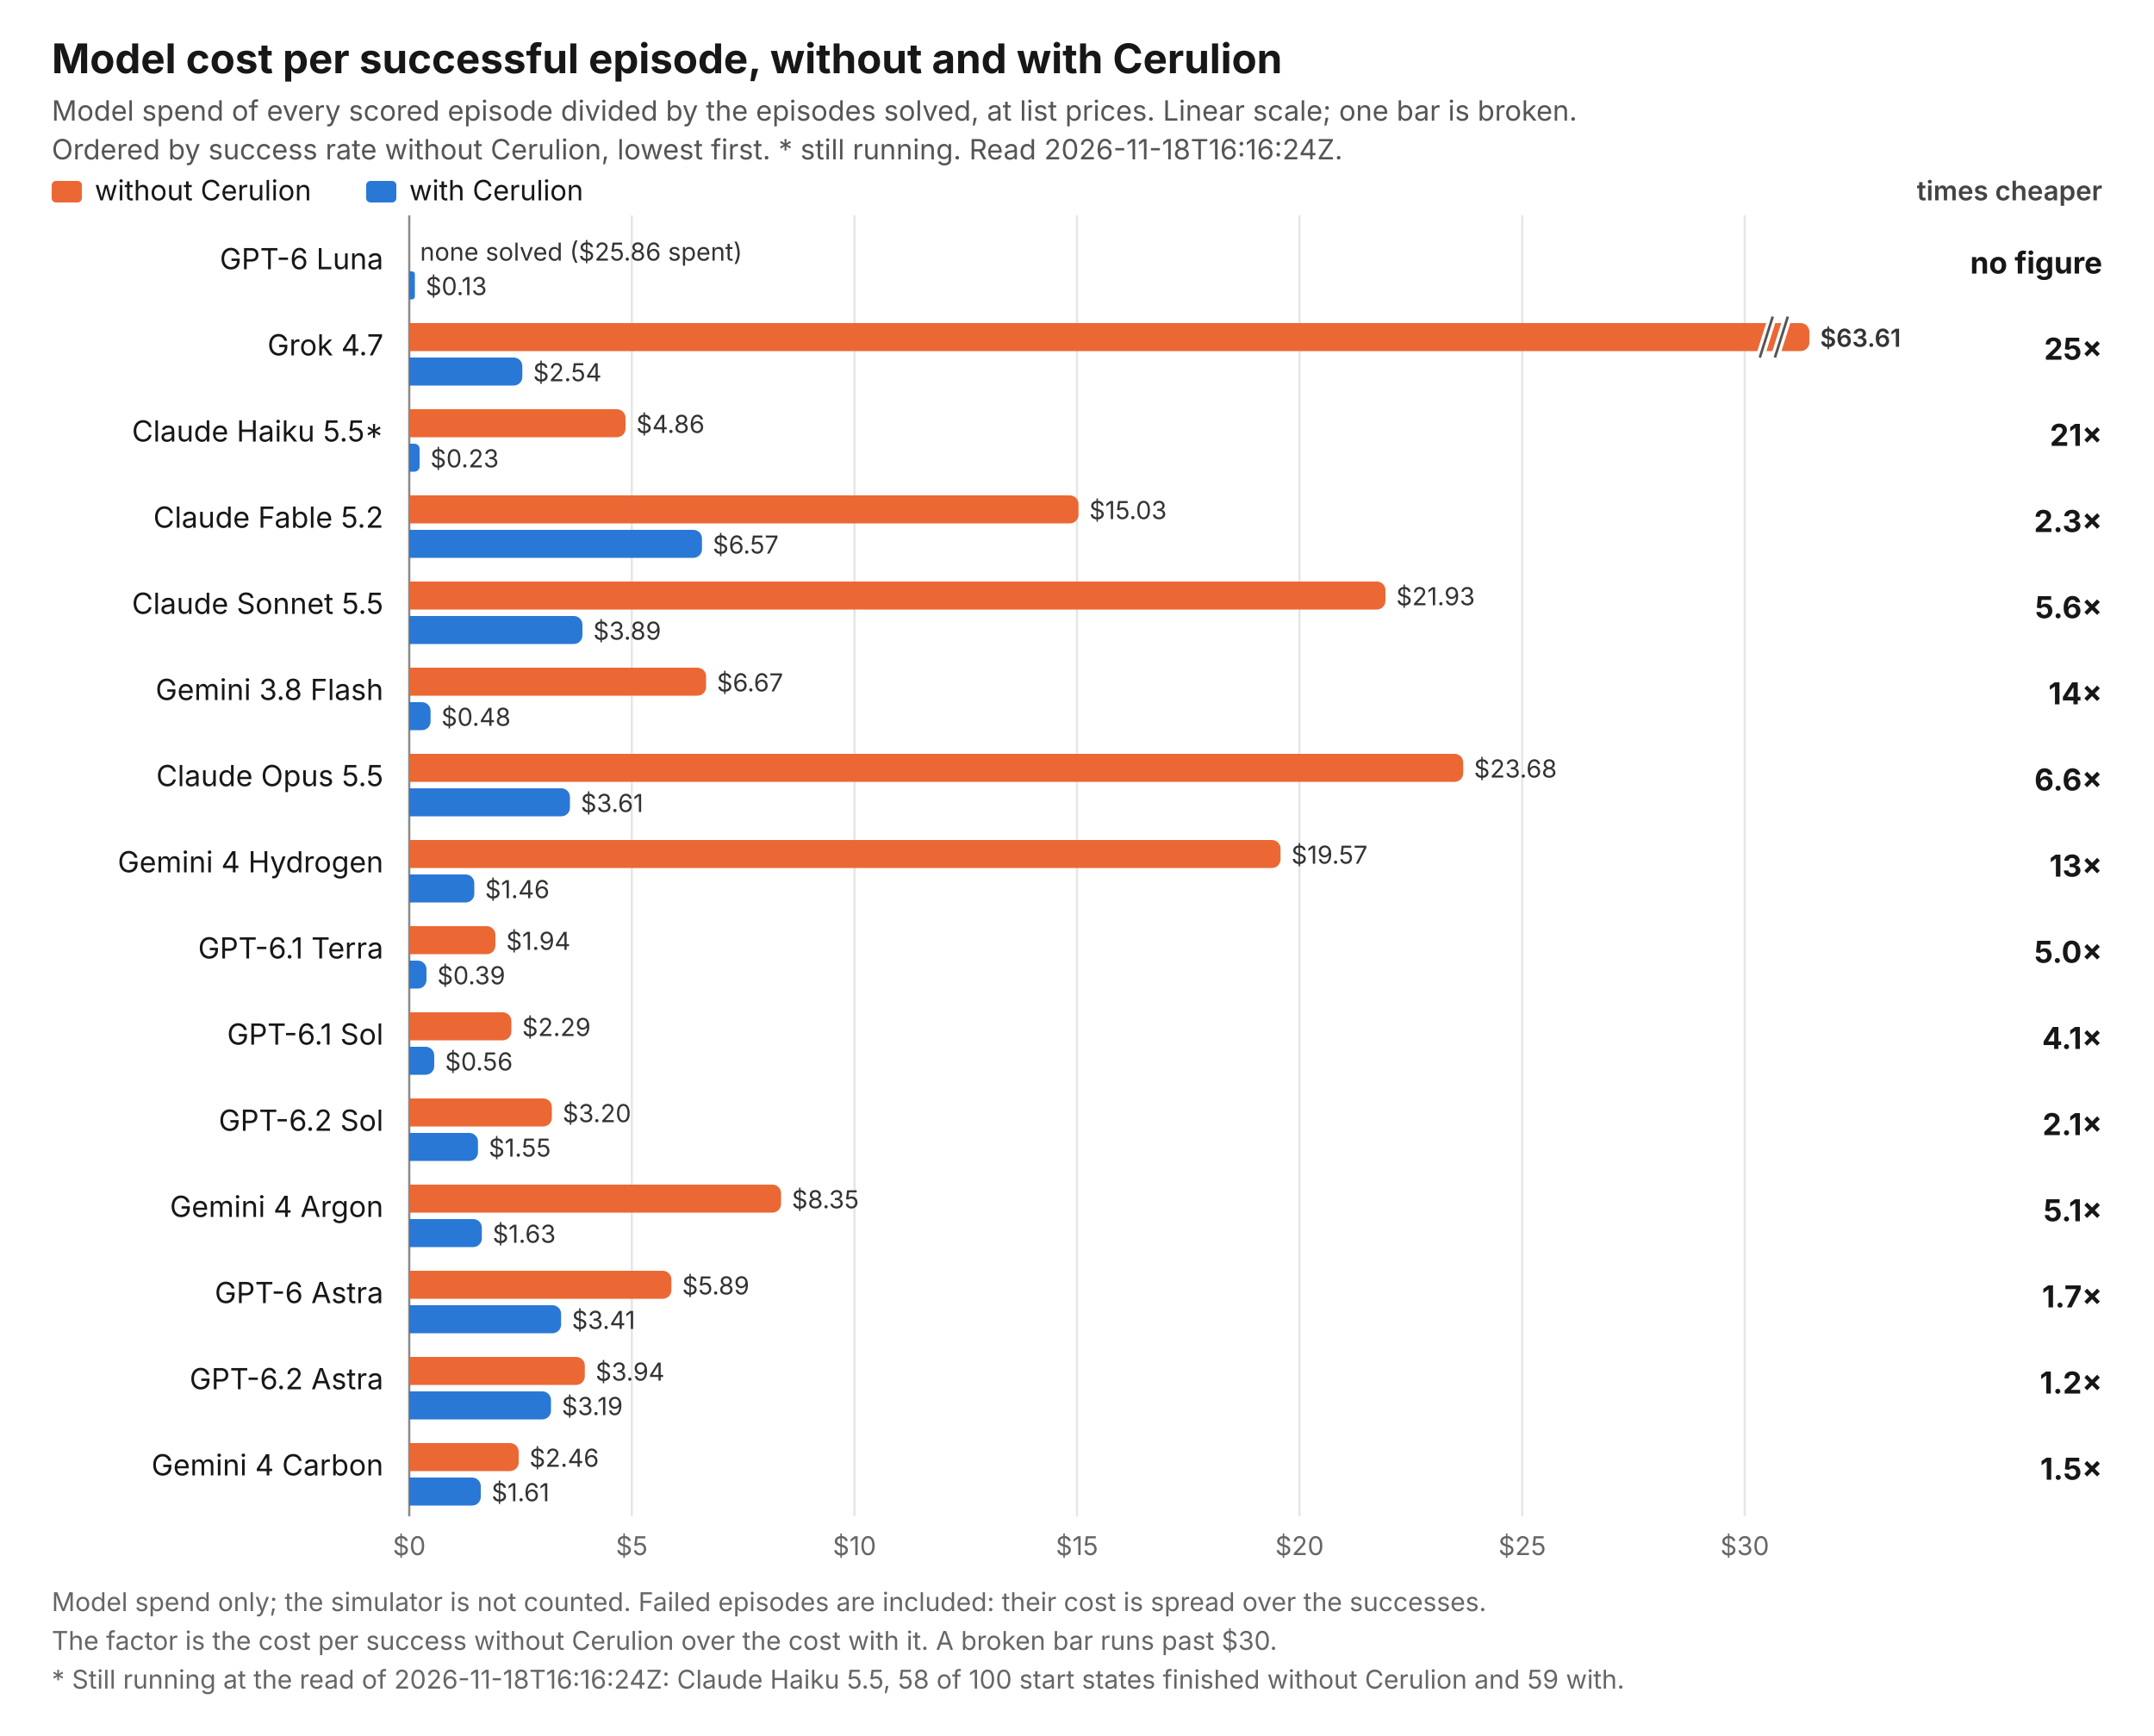
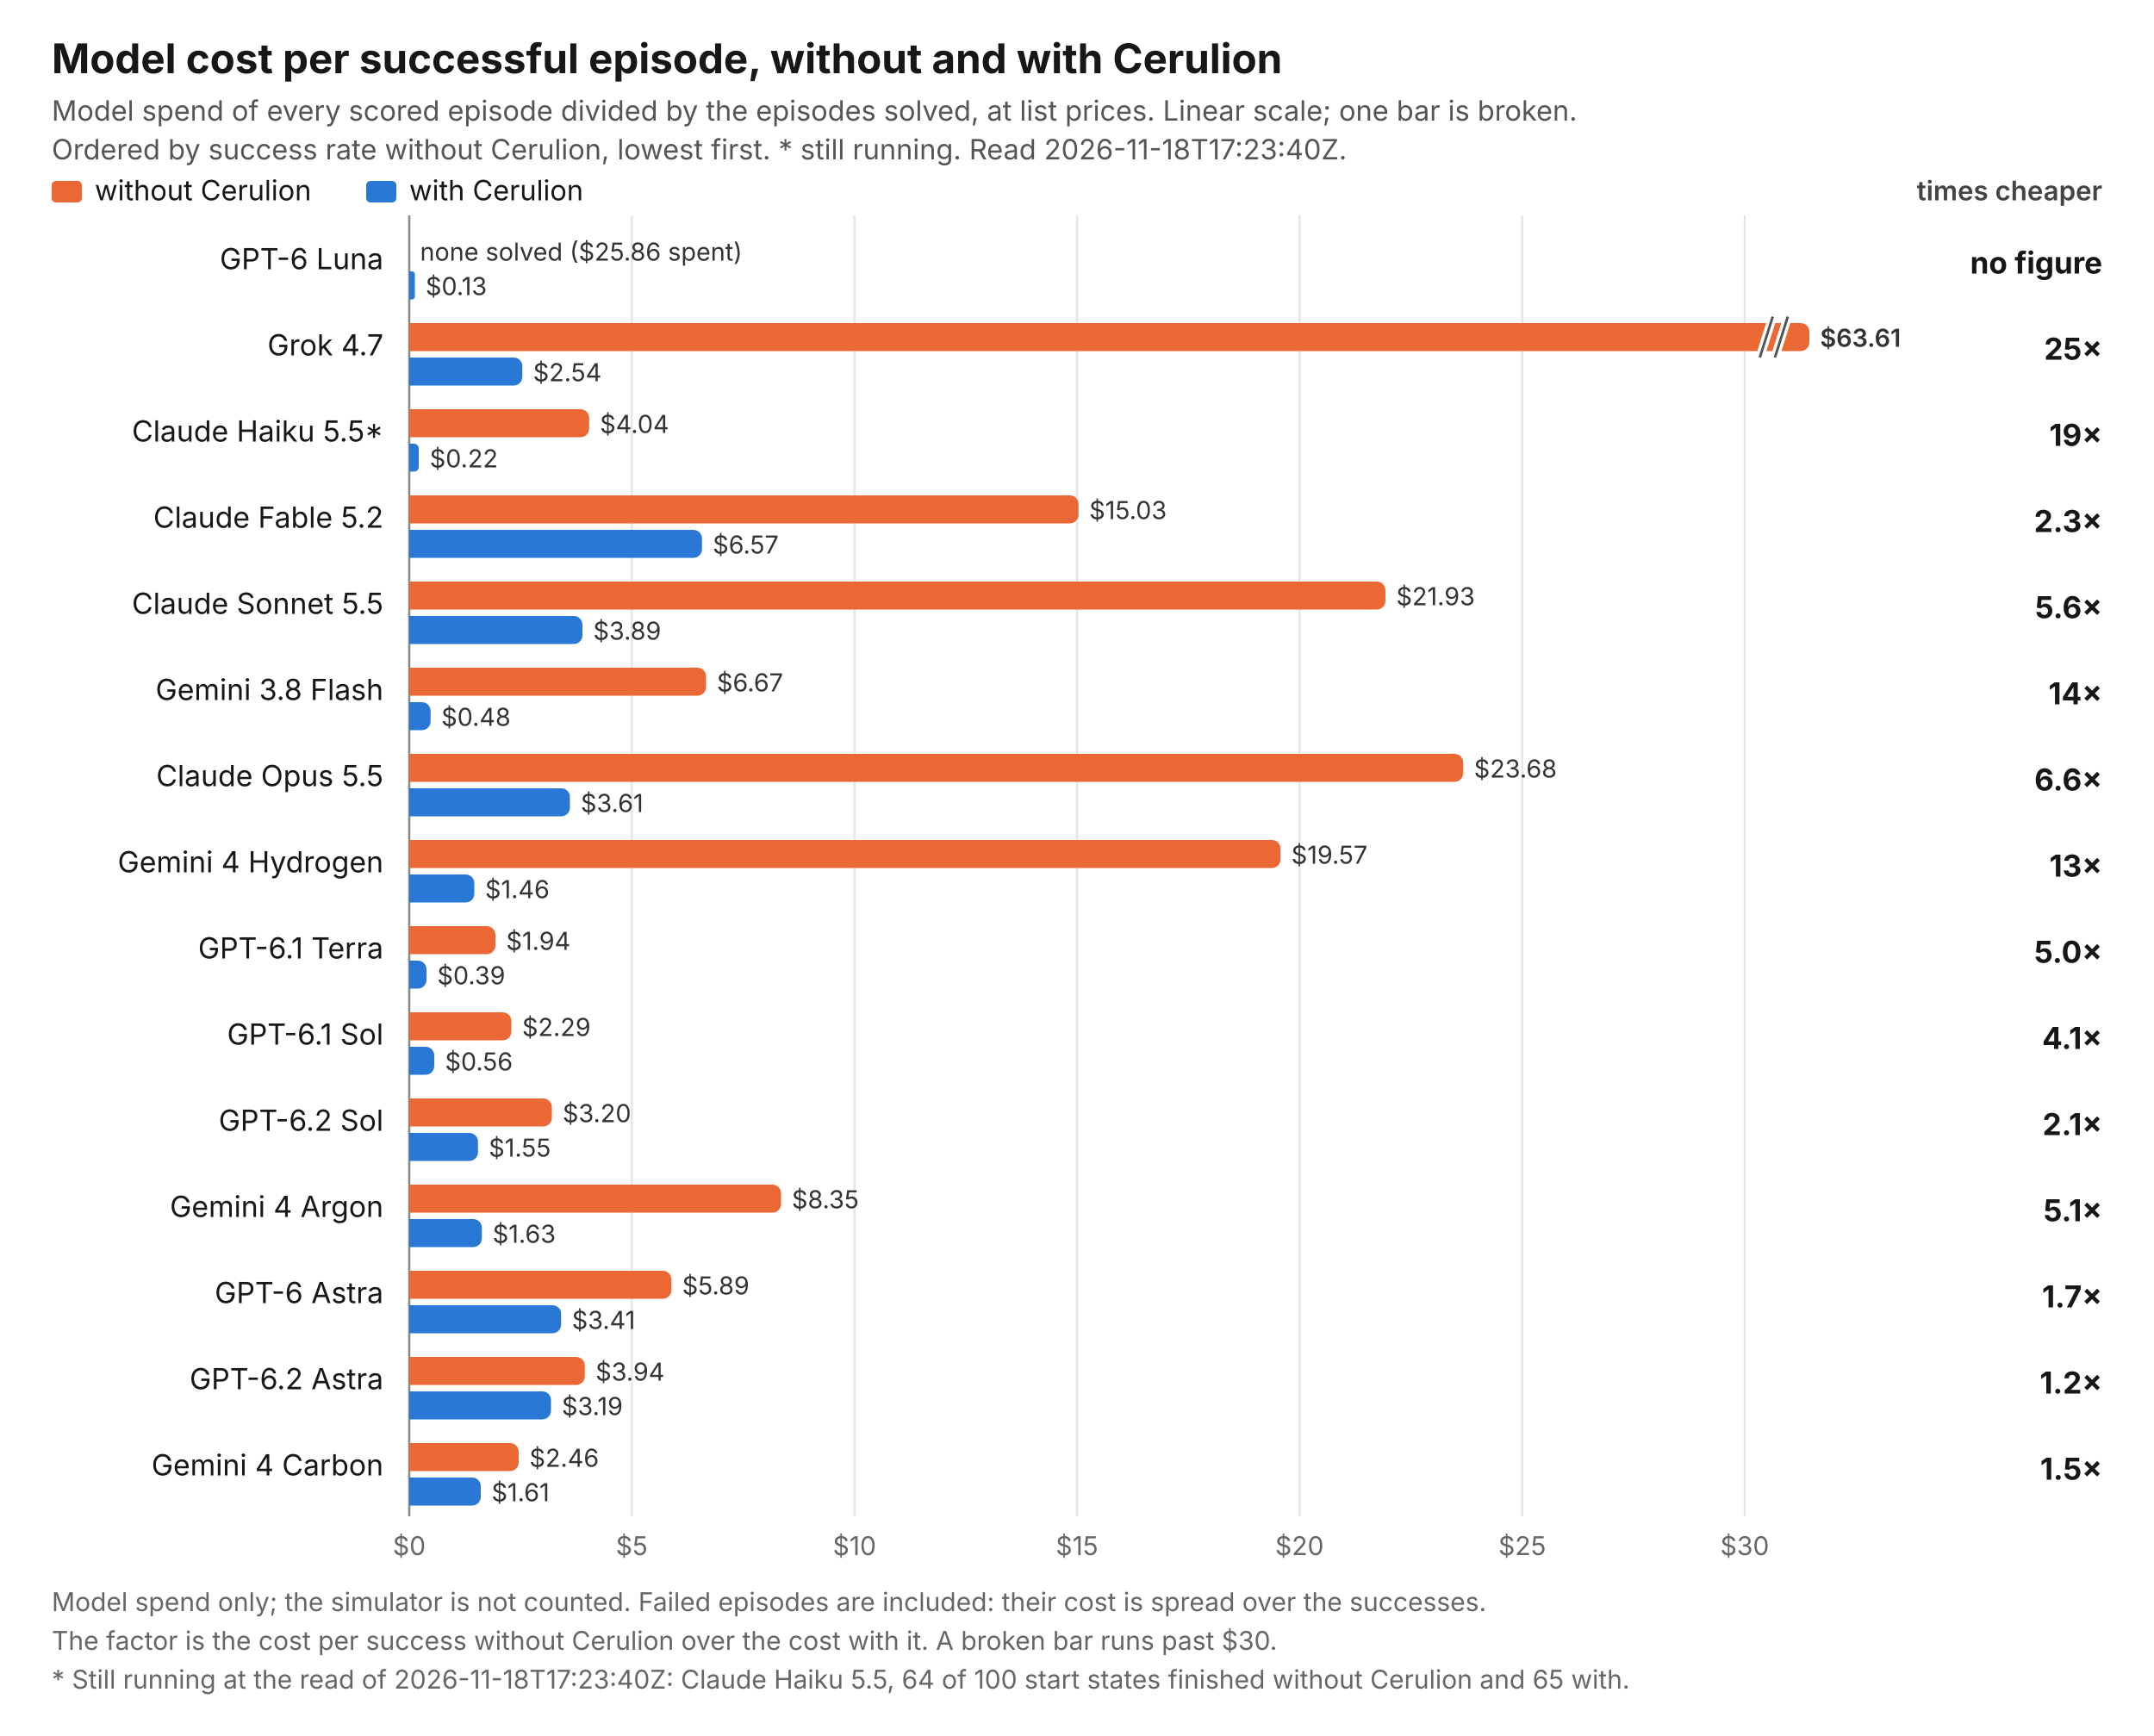
<svg xmlns="http://www.w3.org/2000/svg" viewBox="0 0 1000 806" font-family="system-ui,-apple-system,Segoe UI,sans-serif" role="img" aria-label="Model cost per successful episode, without and with Cerulion">
  <rect width="1000" height="806" fill="#fff" />
  <text x="24" y="34" font-size="19" font-weight="650" fill="#171717">Model cost per successful episode, without and with Cerulion</text>
  <text x="24" y="56" font-size="13" fill="#555">Model spend of every scored episode divided by the episodes solved, at list prices. Linear scale; one bar is broken.</text>
-   <text x="24" y="74" font-size="13" fill="#555">Ordered by success rate without Cerulion, lowest first. * still running. Read 2026-11-18T16:16:24Z.</text>
+   <text x="24" y="74" font-size="13" fill="#555">Ordered by success rate without Cerulion, lowest first. * still running. Read 2026-11-18T17:23:40Z.</text>
  <rect x="24" y="84" width="14" height="10" rx="2" fill="#eb6834" />
  <text x="44" y="93" font-size="13" fill="#171717">without Cerulion</text>
  <rect x="170" y="84" width="14" height="10" rx="2" fill="#2a78d6" />
  <text x="190" y="93" font-size="13" fill="#171717">with Cerulion</text>
  <text x="976" y="93" font-size="12.5" font-weight="600" fill="#444" text-anchor="end">times cheaper</text>
  <line x1="190.0" y1="100" x2="190.0" y2="704" stroke="#e6e6e6" stroke-width="1" />
  <text x="190.0" y="722" font-size="12" fill="#666" text-anchor="middle">$0</text>
  <line x1="293.3" y1="100" x2="293.3" y2="704" stroke="#e6e6e6" stroke-width="1" />
  <text x="293.3" y="722" font-size="12" fill="#666" text-anchor="middle">$5</text>
  <line x1="396.7" y1="100" x2="396.7" y2="704" stroke="#e6e6e6" stroke-width="1" />
  <text x="396.7" y="722" font-size="12" fill="#666" text-anchor="middle">$10</text>
  <line x1="500.0" y1="100" x2="500.0" y2="704" stroke="#e6e6e6" stroke-width="1" />
  <text x="500.0" y="722" font-size="12" fill="#666" text-anchor="middle">$15</text>
  <line x1="603.3" y1="100" x2="603.3" y2="704" stroke="#e6e6e6" stroke-width="1" />
  <text x="603.3" y="722" font-size="12" fill="#666" text-anchor="middle">$20</text>
  <line x1="706.7" y1="100" x2="706.7" y2="704" stroke="#e6e6e6" stroke-width="1" />
  <text x="706.7" y="722" font-size="12" fill="#666" text-anchor="middle">$25</text>
  <line x1="810.0" y1="100" x2="810.0" y2="704" stroke="#e6e6e6" stroke-width="1" />
  <text x="810.0" y="722" font-size="12" fill="#666" text-anchor="middle">$30</text>
  <line x1="190.0" y1="100" x2="190.0" y2="704" stroke="#8a8a8a" stroke-width="1" />
  <text x="178" y="125" font-size="13.5" fill="#171717" text-anchor="end">GPT-6 Luna</text>
  <text x="195.0" y="121" font-size="11.5" fill="#333">none solved ($25.86 spent)</text>
  <path d="M190.0,126 h1.3 a1.308,1.308 0 0 1 1.308,1.308 v10.4 a1.308,1.308 0 0 1 -1.308,1.308 h-1.3 z" fill="#2a78d6" />
  <text x="197.6" y="137" font-size="11.5" fill="#333">$0.13</text>
  <text x="976" y="127" font-size="14" font-weight="650" fill="#171717" text-anchor="end">no figure</text>
  <text x="178" y="165" font-size="13.5" fill="#171717" text-anchor="end">Grok 4.7</text>
  <path d="M190.0,150 h646.0 a4,4 0 0 1 4,4 v5.0 a4,4 0 0 1 -4,4 h-646.0 z" fill="#eb6834" />
  <path d="M817.0,166 L823.0,147" stroke="#fff" stroke-width="4" />
  <path d="M817.0,166 L823.0,147" stroke="#555" stroke-width="1.2" />
  <path d="M824.0,166 L830.0,147" stroke="#fff" stroke-width="4" />
  <path d="M824.0,166 L830.0,147" stroke="#555" stroke-width="1.2" />
  <text x="845.0" y="161" font-size="11.5" font-weight="600" fill="#333">$63.61</text>
  <path d="M190.0,166 h48.5 a4,4 0 0 1 4,4 v5.0 a4,4 0 0 1 -4,4 h-48.5 z" fill="#2a78d6" />
  <text x="247.5" y="177" font-size="11.5" fill="#333">$2.54</text>
  <text x="976" y="167" font-size="14" font-weight="650" fill="#171717" text-anchor="end">25×</text>
  <text x="178" y="205" font-size="13.5" fill="#171717" text-anchor="end">Claude Haiku 5.5*</text>
-   <path d="M190.0,190 h96.4 a4,4 0 0 1 4,4 v5.0 a4,4 0 0 1 -4,4 h-96.4 z" fill="#eb6834" />
-   <text x="295.4" y="201" font-size="11.5" fill="#333">$4.86</text>
-   <path d="M190.0,206 h2.4 a2.403,2.403 0 0 1 2.403,2.403 v8.2 a2.403,2.403 0 0 1 -2.403,2.403 h-2.4 z" fill="#2a78d6" />
-   <text x="199.8" y="217" font-size="11.5" fill="#333">$0.23</text>
-   <text x="976" y="207" font-size="14" font-weight="650" fill="#171717" text-anchor="end">21×</text>
+   <path d="M190.0,190 h79.5 a4,4 0 0 1 4,4 v5.0 a4,4 0 0 1 -4,4 h-79.5 z" fill="#eb6834" />
+   <text x="278.5" y="201" font-size="11.5" fill="#333">$4.04</text>
+   <path d="M190.0,206 h2.2 a2.23,2.23 0 0 1 2.23,2.23 v8.5 a2.23,2.23 0 0 1 -2.23,2.23 h-2.2 z" fill="#2a78d6" />
+   <text x="199.5" y="217" font-size="11.5" fill="#333">$0.22</text>
+   <text x="976" y="207" font-size="14" font-weight="650" fill="#171717" text-anchor="end">19×</text>
  <text x="178" y="245" font-size="13.5" fill="#171717" text-anchor="end">Claude Fable 5.2</text>
  <path d="M190.0,230 h306.7 a4,4 0 0 1 4,4 v5.0 a4,4 0 0 1 -4,4 h-306.7 z" fill="#eb6834" />
  <text x="505.7" y="241" font-size="11.5" fill="#333">$15.03</text>
  <path d="M190.0,246 h131.9 a4,4 0 0 1 4,4 v5.0 a4,4 0 0 1 -4,4 h-131.9 z" fill="#2a78d6" />
  <text x="330.9" y="257" font-size="11.5" fill="#333">$6.57</text>
  <text x="976" y="247" font-size="14" font-weight="650" fill="#171717" text-anchor="end">2.3×</text>
  <text x="178" y="285" font-size="13.5" fill="#171717" text-anchor="end">Claude Sonnet 5.5</text>
  <path d="M190.0,270 h449.2 a4,4 0 0 1 4,4 v5.0 a4,4 0 0 1 -4,4 h-449.2 z" fill="#eb6834" />
  <text x="648.2" y="281" font-size="11.5" fill="#333">$21.93</text>
  <path d="M190.0,286 h76.4 a4,4 0 0 1 4,4 v5.0 a4,4 0 0 1 -4,4 h-76.4 z" fill="#2a78d6" />
  <text x="275.4" y="297" font-size="11.5" fill="#333">$3.89</text>
  <text x="976" y="287" font-size="14" font-weight="650" fill="#171717" text-anchor="end">5.6×</text>
  <text x="178" y="325" font-size="13.5" fill="#171717" text-anchor="end">Gemini 3.8 Flash</text>
  <path d="M190.0,310 h133.8 a4,4 0 0 1 4,4 v5.0 a4,4 0 0 1 -4,4 h-133.8 z" fill="#eb6834" />
  <text x="332.8" y="321" font-size="11.5" fill="#333">$6.67</text>
  <path d="M190.0,326 h5.9 a4,4 0 0 1 4,4 v5.0 a4,4 0 0 1 -4,4 h-5.9 z" fill="#2a78d6" />
  <text x="204.9" y="337" font-size="11.5" fill="#333">$0.48</text>
  <text x="976" y="327" font-size="14" font-weight="650" fill="#171717" text-anchor="end">14×</text>
  <text x="178" y="365" font-size="13.5" fill="#171717" text-anchor="end">Claude Opus 5.5</text>
  <path d="M190.0,350 h485.3 a4,4 0 0 1 4,4 v5.0 a4,4 0 0 1 -4,4 h-485.3 z" fill="#eb6834" />
  <text x="684.3" y="361" font-size="11.5" fill="#333">$23.68</text>
  <path d="M190.0,366 h70.6 a4,4 0 0 1 4,4 v5.0 a4,4 0 0 1 -4,4 h-70.6 z" fill="#2a78d6" />
  <text x="269.6" y="377" font-size="11.5" fill="#333">$3.61</text>
  <text x="976" y="367" font-size="14" font-weight="650" fill="#171717" text-anchor="end">6.6×</text>
  <text x="178" y="405" font-size="13.5" fill="#171717" text-anchor="end">Gemini 4 Hydrogen</text>
  <path d="M190.0,390 h400.5 a4,4 0 0 1 4,4 v5.0 a4,4 0 0 1 -4,4 h-400.5 z" fill="#eb6834" />
  <text x="599.5" y="401" font-size="11.5" fill="#333">$19.57</text>
  <path d="M190.0,406 h26.2 a4,4 0 0 1 4,4 v5.0 a4,4 0 0 1 -4,4 h-26.2 z" fill="#2a78d6" />
  <text x="225.2" y="417" font-size="11.5" fill="#333">$1.46</text>
  <text x="976" y="407" font-size="14" font-weight="650" fill="#171717" text-anchor="end">13×</text>
  <text x="178" y="445" font-size="13.5" fill="#171717" text-anchor="end">GPT-6.1 Terra</text>
  <path d="M190.0,430 h36.0 a4,4 0 0 1 4,4 v5.0 a4,4 0 0 1 -4,4 h-36.0 z" fill="#eb6834" />
  <text x="235.0" y="441" font-size="11.5" fill="#333">$1.94</text>
  <path d="M190.0,446 h4.0 a3.994,3.994 0 0 1 3.994,3.994 v5.0 a3.994,3.994 0 0 1 -3.994,3.994 h-4.0 z" fill="#2a78d6" />
  <text x="203.0" y="457" font-size="11.5" fill="#333">$0.39</text>
  <text x="976" y="447" font-size="14" font-weight="650" fill="#171717" text-anchor="end">5.0×</text>
  <text x="178" y="485" font-size="13.5" fill="#171717" text-anchor="end">GPT-6.1 Sol</text>
  <path d="M190.0,470 h43.4 a4,4 0 0 1 4,4 v5.0 a4,4 0 0 1 -4,4 h-43.4 z" fill="#eb6834" />
  <text x="242.4" y="481" font-size="11.5" fill="#333">$2.29</text>
  <path d="M190.0,486 h7.6 a4,4 0 0 1 4,4 v5.0 a4,4 0 0 1 -4,4 h-7.6 z" fill="#2a78d6" />
  <text x="206.6" y="497" font-size="11.5" fill="#333">$0.56</text>
  <text x="976" y="487" font-size="14" font-weight="650" fill="#171717" text-anchor="end">4.1×</text>
  <text x="178" y="525" font-size="13.5" fill="#171717" text-anchor="end">GPT-6.2 Sol</text>
  <path d="M190.0,510 h62.2 a4,4 0 0 1 4,4 v5.0 a4,4 0 0 1 -4,4 h-62.2 z" fill="#eb6834" />
  <text x="261.2" y="521" font-size="11.5" fill="#333">$3.20</text>
  <path d="M190.0,526 h27.9 a4,4 0 0 1 4,4 v5.0 a4,4 0 0 1 -4,4 h-27.9 z" fill="#2a78d6" />
  <text x="226.9" y="537" font-size="11.5" fill="#333">$1.55</text>
  <text x="976" y="527" font-size="14" font-weight="650" fill="#171717" text-anchor="end">2.1×</text>
  <text x="178" y="565" font-size="13.5" fill="#171717" text-anchor="end">Gemini 4 Argon</text>
  <path d="M190.0,550 h168.6 a4,4 0 0 1 4,4 v5.0 a4,4 0 0 1 -4,4 h-168.6 z" fill="#eb6834" />
  <text x="367.6" y="561" font-size="11.5" fill="#333">$8.35</text>
  <path d="M190.0,566 h29.7 a4,4 0 0 1 4,4 v5.0 a4,4 0 0 1 -4,4 h-29.7 z" fill="#2a78d6" />
  <text x="228.7" y="577" font-size="11.5" fill="#333">$1.63</text>
  <text x="976" y="567" font-size="14" font-weight="650" fill="#171717" text-anchor="end">5.1×</text>
  <text x="178" y="605" font-size="13.5" fill="#171717" text-anchor="end">GPT-6 Astra</text>
  <path d="M190.0,590 h117.7 a4,4 0 0 1 4,4 v5.0 a4,4 0 0 1 -4,4 h-117.7 z" fill="#eb6834" />
  <text x="316.7" y="601" font-size="11.5" fill="#333">$5.89</text>
  <path d="M190.0,606 h66.5 a4,4 0 0 1 4,4 v5.0 a4,4 0 0 1 -4,4 h-66.5 z" fill="#2a78d6" />
  <text x="265.5" y="617" font-size="11.5" fill="#333">$3.41</text>
  <text x="976" y="607" font-size="14" font-weight="650" fill="#171717" text-anchor="end">1.7×</text>
  <text x="178" y="645" font-size="13.5" fill="#171717" text-anchor="end">GPT-6.2 Astra</text>
  <path d="M190.0,630 h77.5 a4,4 0 0 1 4,4 v5.0 a4,4 0 0 1 -4,4 h-77.5 z" fill="#eb6834" />
  <text x="276.5" y="641" font-size="11.5" fill="#333">$3.94</text>
  <path d="M190.0,646 h61.8 a4,4 0 0 1 4,4 v5.0 a4,4 0 0 1 -4,4 h-61.8 z" fill="#2a78d6" />
  <text x="260.8" y="657" font-size="11.5" fill="#333">$3.19</text>
  <text x="976" y="647" font-size="14" font-weight="650" fill="#171717" text-anchor="end">1.2×</text>
  <text x="178" y="685" font-size="13.5" fill="#171717" text-anchor="end">Gemini 4 Carbon</text>
  <path d="M190.0,670 h46.8 a4,4 0 0 1 4,4 v5.0 a4,4 0 0 1 -4,4 h-46.8 z" fill="#eb6834" />
  <text x="245.8" y="681" font-size="11.5" fill="#333">$2.46</text>
  <path d="M190.0,686 h29.2 a4,4 0 0 1 4,4 v5.0 a4,4 0 0 1 -4,4 h-29.2 z" fill="#2a78d6" />
  <text x="228.2" y="697" font-size="11.5" fill="#333">$1.61</text>
  <text x="976" y="687" font-size="14" font-weight="650" fill="#171717" text-anchor="end">1.5×</text>
  <text x="24" y="748" font-size="12" fill="#666">Model spend only; the simulator is not counted. Failed episodes are included: their cost is spread over the successes.</text>
  <text x="24" y="766" font-size="12" fill="#666">The factor is the cost per success without Cerulion over the cost with it. A broken bar runs past $30.</text>
-   <text x="24" y="784" font-size="12" fill="#666">* Still running at the read of 2026-11-18T16:16:24Z: Claude Haiku 5.5, 58 of 100 start states finished without Cerulion and 59 with.</text>
+   <text x="24" y="784" font-size="12" fill="#666">* Still running at the read of 2026-11-18T17:23:40Z: Claude Haiku 5.5, 64 of 100 start states finished without Cerulion and 65 with.</text>
</svg>
